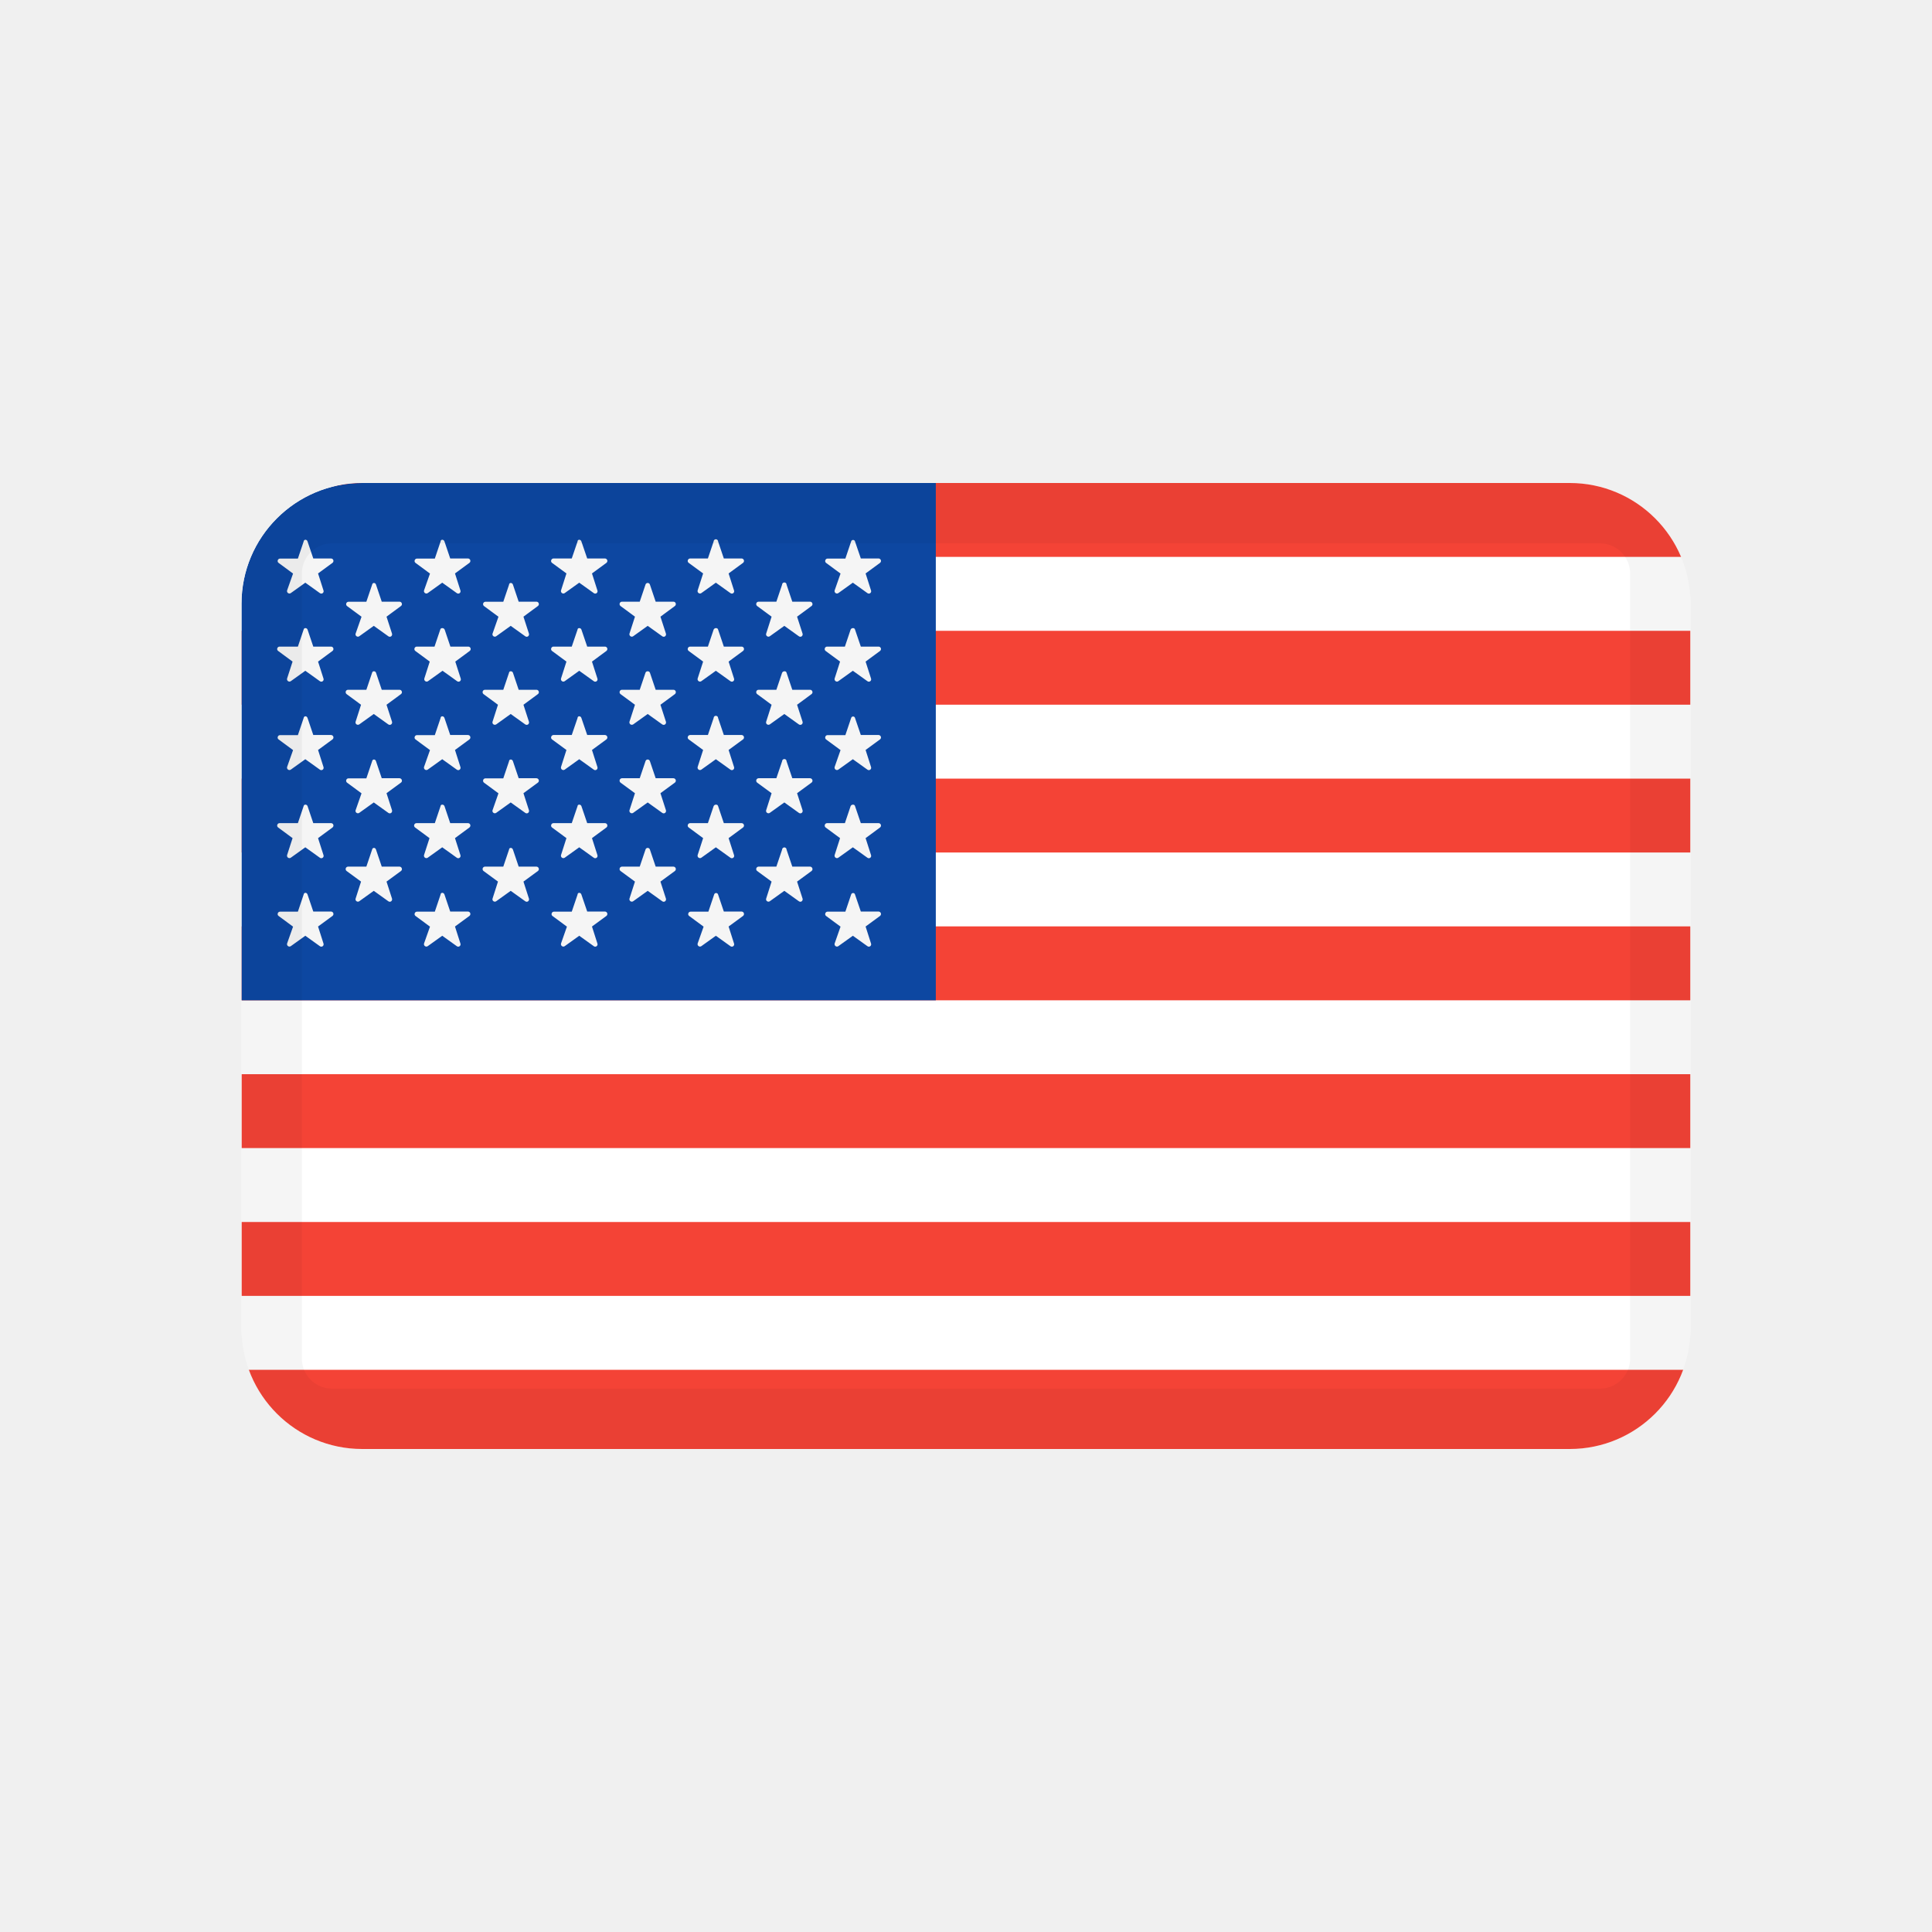
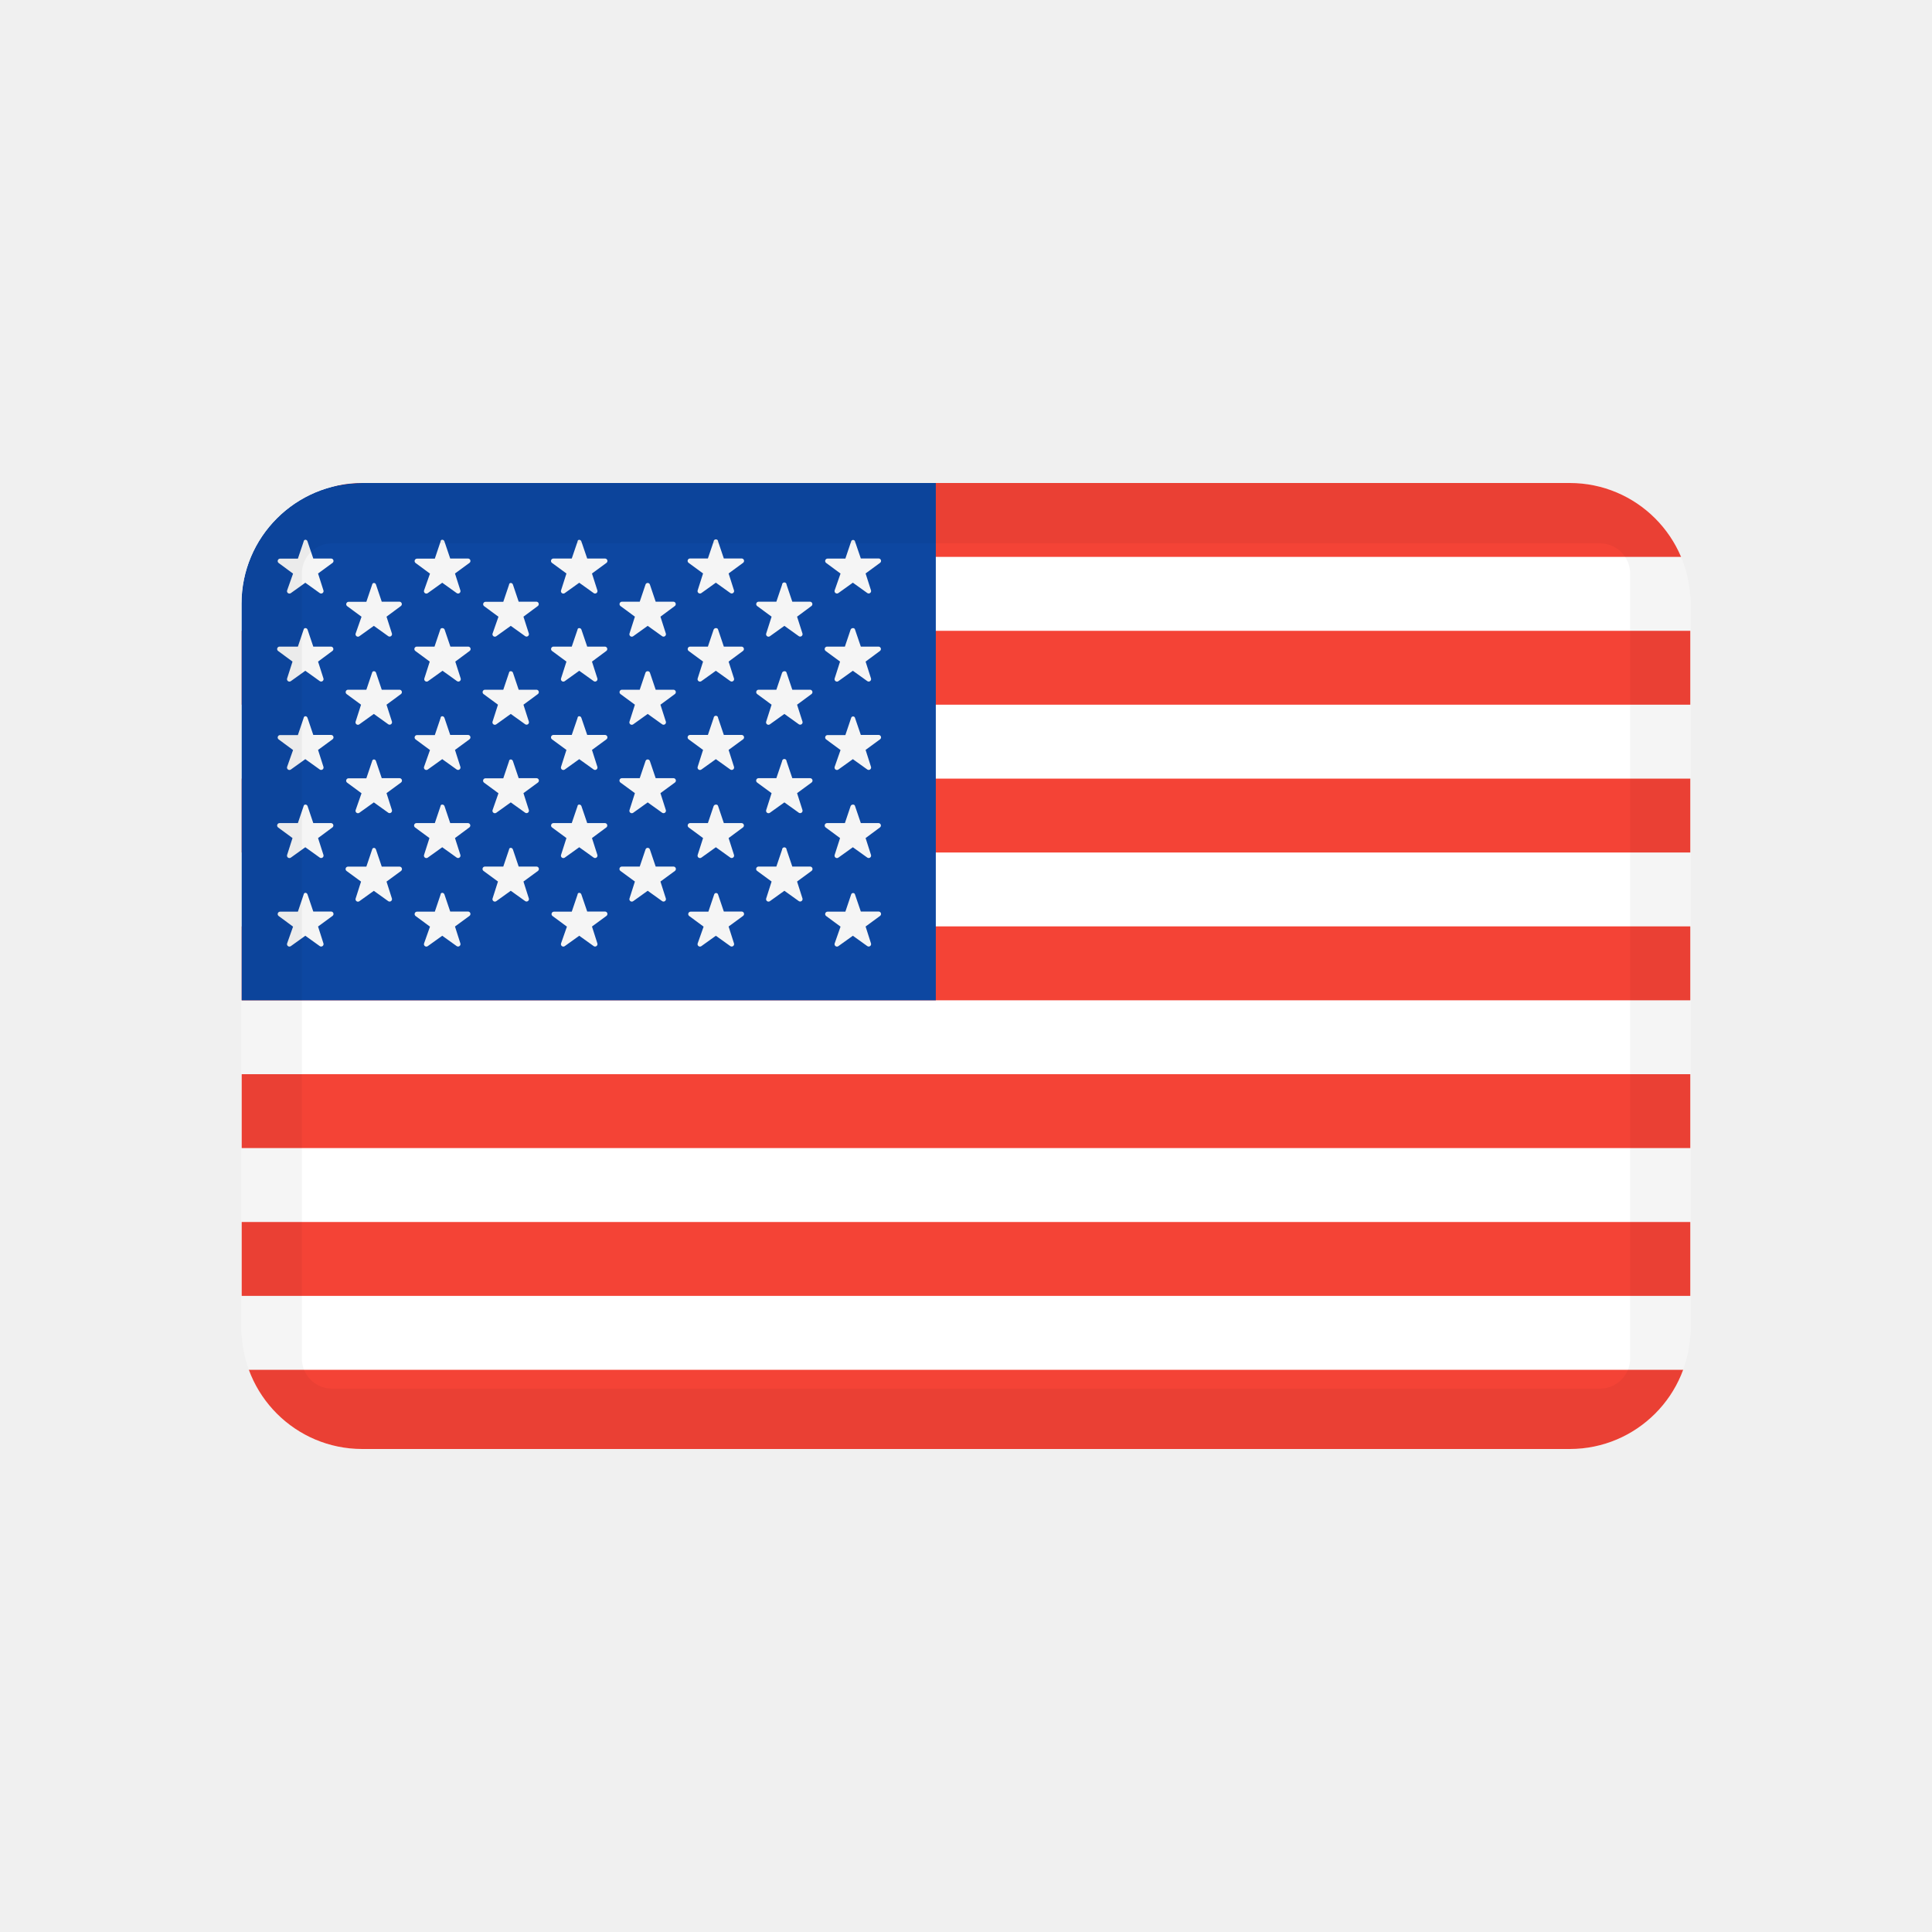
- <svg xmlns="http://www.w3.org/2000/svg" xmlns:xlink="http://www.w3.org/1999/xlink" width="32px" height="32px" viewBox="0 0 32 32" version="1.1">
+ <svg xmlns="http://www.w3.org/2000/svg" xmlns:xlink="http://www.w3.org/1999/xlink" width="32" height="32">
  <defs>
-     <rect id="path-1" x="5.00000397e-08" y="0" width="24" height="16" rx="2" />
+     <rect id="a" x="0" y="0" width="24" height="16" rx="2" />
  </defs>
-   <g id="assets/otc/ic-otcus" stroke="none" stroke-width="1" fill="none" fill-rule="evenodd">
-     <g id="assets/otc/ic-otc">
-       <g id="assets/flags/normal/ic-us-usd" transform="translate(4, 8)">
-         <g id="Group" transform="translate(-0, -0)">
-           <mask id="mask-2" fill="white">
-             <use xlink:href="#path-1" />
-           </mask>
-           <use id="bg" fill="#FFFFFF" fill-rule="nonzero" xlink:href="#path-1" />
-           <path d="M24,14.688 C24,15.413 23.413,16 22.688,16 L1.312,16 C0.587,16 0,15.413 0,14.688 L24,14.688 Z M24,12.24 L24,13.464 L0,13.464 L0,12.24 L24,12.24 Z M24,9.792 L24,11.016 L0,11.016 L0,9.792 L24,9.792 Z M24,7.344 L24,8.568 L0,8.568 L0,7.344 L24,7.344 Z M24,4.896 L24,6.12 L0,6.12 L0,4.896 L24,4.896 Z M24,2.448 L24,3.672 L0,3.672 L0,2.448 L24,2.448 Z M22.776,0 C23.41,0 23.931,0.482 23.994,1.099 L24,1.224 L0.688,1.224 C0.688,0.548 1.236,0 1.912,0 L22.776,0 Z" id="red" fill="#F44336" fill-rule="nonzero" mask="url(#mask-2)" />
-           <path d="M2,0 L11.5,0 L11.5,8.568 L0,8.568 L0,2 C0,0.895 0.895,0 2,0 Z" id="blue" fill="#0D47A1" fill-rule="nonzero" mask="url(#mask-2)" />
-           <path d="M1.094,6.817 L1.189,7.098 L1.484,7.098 C1.501,7.099 1.516,7.11 1.521,7.126 C1.526,7.142 1.521,7.159 1.508,7.17 L1.268,7.346 L1.358,7.628 C1.364,7.644 1.358,7.663 1.344,7.673 C1.33,7.683 1.31,7.682 1.297,7.671 L1.057,7.499 L0.817,7.671 C0.803,7.681 0.785,7.681 0.771,7.671 C0.757,7.662 0.751,7.644 0.755,7.628 L0.854,7.348 L0.614,7.171 C0.6,7.161 0.595,7.143 0.601,7.127 C0.606,7.111 0.621,7.1 0.638,7.1 L0.934,7.1 L1.029,6.818 C1.034,6.778 1.082,6.778 1.094,6.817 Z M10.129,6.791 C10.145,6.791 10.159,6.801 10.162,6.817 L10.258,7.098 L10.553,7.098 C10.57,7.099 10.584,7.11 10.59,7.126 C10.595,7.142 10.59,7.159 10.577,7.17 L10.337,7.346 L10.427,7.628 C10.433,7.644 10.427,7.663 10.413,7.673 C10.398,7.683 10.379,7.682 10.366,7.671 L10.126,7.499 L9.886,7.671 C9.872,7.681 9.853,7.681 9.84,7.671 C9.826,7.662 9.82,7.644 9.824,7.628 L9.922,7.348 L9.682,7.171 C9.669,7.161 9.664,7.143 9.67,7.127 C9.675,7.111 9.69,7.1 9.706,7.1 L10.002,7.1 L10.097,6.818 C10.1,6.803 10.113,6.792 10.129,6.791 Z M7.86,6.791 C7.876,6.791 7.89,6.801 7.894,6.817 L7.989,7.098 L8.284,7.098 C8.301,7.099 8.316,7.11 8.321,7.126 C8.326,7.142 8.321,7.159 8.308,7.17 L8.068,7.346 L8.158,7.628 C8.164,7.644 8.158,7.663 8.144,7.673 C8.13,7.683 8.11,7.682 8.097,7.671 L7.857,7.499 L7.617,7.671 C7.603,7.681 7.585,7.681 7.571,7.671 C7.557,7.662 7.551,7.644 7.555,7.628 L7.654,7.348 L7.414,7.171 C7.4,7.161 7.395,7.143 7.401,7.127 C7.406,7.111 7.421,7.1 7.438,7.1 L7.733,7.1 L7.828,6.818 C7.831,6.803 7.844,6.792 7.86,6.791 Z M3.362,6.817 L3.457,7.098 L3.752,7.098 C3.769,7.099 3.784,7.11 3.789,7.126 C3.794,7.142 3.789,7.159 3.776,7.17 L3.536,7.346 L3.626,7.628 C3.632,7.644 3.626,7.663 3.612,7.673 C3.598,7.683 3.578,7.682 3.565,7.671 L3.325,7.499 L3.085,7.671 C3.071,7.681 3.053,7.681 3.039,7.671 C3.025,7.662 3.019,7.644 3.023,7.628 L3.122,7.348 L2.882,7.171 C2.868,7.161 2.863,7.143 2.869,7.127 C2.874,7.111 2.889,7.1 2.906,7.1 L3.202,7.1 L3.297,6.818 C3.298,6.778 3.35,6.778 3.362,6.817 Z M5.63,6.817 L5.726,7.098 L6.021,7.098 C6.038,7.099 6.052,7.11 6.058,7.126 C6.063,7.142 6.058,7.159 6.045,7.17 L5.805,7.346 L5.895,7.628 C5.901,7.644 5.895,7.663 5.881,7.673 C5.866,7.683 5.847,7.682 5.834,7.671 L5.594,7.499 L5.354,7.671 C5.34,7.681 5.321,7.681 5.308,7.671 C5.294,7.662 5.288,7.644 5.292,7.628 L5.39,7.348 L5.15,7.171 C5.137,7.161 5.132,7.143 5.138,7.127 C5.143,7.111 5.158,7.1 5.174,7.1 L5.47,7.1 L5.566,6.818 C5.566,6.778 5.619,6.778 5.63,6.817 Z M2.228,6.073 L2.323,6.354 L2.618,6.354 C2.635,6.355 2.65,6.366 2.655,6.382 C2.661,6.398 2.656,6.415 2.642,6.426 L2.402,6.602 L2.493,6.884 C2.498,6.9 2.492,6.919 2.478,6.929 C2.464,6.939 2.445,6.938 2.431,6.927 L2.191,6.755 L1.951,6.927 C1.937,6.937 1.919,6.937 1.905,6.927 C1.891,6.918 1.885,6.9 1.89,6.884 L1.98,6.602 L1.74,6.426 C1.727,6.415 1.722,6.398 1.727,6.382 C1.732,6.366 1.747,6.355 1.764,6.354 L2.068,6.354 L2.163,6.073 C2.169,6.034 2.217,6.034 2.228,6.073 Z M9.01,6.041 C9.021,6.048 9.028,6.06 9.028,6.073 L9.123,6.354 L9.418,6.354 C9.435,6.355 9.45,6.366 9.455,6.382 C9.461,6.398 9.456,6.415 9.442,6.426 L9.202,6.602 L9.293,6.884 C9.298,6.9 9.292,6.919 9.278,6.929 C9.264,6.939 9.245,6.938 9.231,6.927 L8.991,6.755 L8.751,6.927 C8.737,6.937 8.719,6.937 8.705,6.927 C8.691,6.918 8.685,6.9 8.69,6.884 L8.78,6.602 L8.54,6.426 C8.527,6.415 8.522,6.398 8.527,6.382 C8.532,6.366 8.547,6.355 8.564,6.354 L8.859,6.354 L8.954,6.073 C8.954,6.06 8.961,6.048 8.973,6.041 C8.984,6.034 8.998,6.034 9.01,6.041 Z M6.765,6.073 L6.86,6.354 L7.155,6.354 C7.172,6.355 7.187,6.366 7.192,6.382 C7.197,6.398 7.192,6.415 7.179,6.426 L6.939,6.602 L7.03,6.884 C7.035,6.9 7.029,6.919 7.015,6.929 C7.001,6.939 6.982,6.938 6.968,6.927 L6.728,6.755 L6.488,6.927 C6.474,6.937 6.456,6.937 6.442,6.927 C6.428,6.918 6.422,6.9 6.426,6.884 L6.517,6.602 L6.277,6.426 C6.264,6.415 6.259,6.398 6.264,6.382 C6.269,6.366 6.284,6.355 6.301,6.354 L6.596,6.354 L6.691,6.073 C6.701,6.034 6.754,6.034 6.765,6.073 Z M4.496,6.073 L4.591,6.354 L4.886,6.354 C4.903,6.355 4.918,6.366 4.923,6.382 C4.929,6.398 4.924,6.415 4.91,6.426 L4.67,6.602 L4.761,6.884 C4.766,6.9 4.76,6.919 4.746,6.929 C4.732,6.939 4.713,6.938 4.699,6.927 L4.459,6.755 L4.219,6.927 C4.205,6.937 4.187,6.937 4.173,6.927 C4.159,6.918 4.153,6.9 4.158,6.884 L4.248,6.602 L4.008,6.426 C3.995,6.415 3.99,6.398 3.995,6.382 C4,6.366 4.015,6.355 4.032,6.354 L4.336,6.354 L4.431,6.073 C4.432,6.034 4.485,6.034 4.496,6.073 Z M3.362,5.352 L3.457,5.634 L3.752,5.634 C3.769,5.634 3.784,5.645 3.789,5.661 C3.794,5.677 3.789,5.694 3.776,5.705 L3.536,5.882 L3.626,6.163 C3.632,6.18 3.626,6.198 3.612,6.208 C3.598,6.218 3.578,6.217 3.565,6.206 L3.325,6.034 L3.085,6.206 C3.071,6.216 3.053,6.216 3.039,6.206 C3.025,6.197 3.019,6.179 3.023,6.163 L3.114,5.882 L2.874,5.705 C2.86,5.694 2.855,5.677 2.861,5.661 C2.866,5.645 2.881,5.634 2.898,5.634 L3.202,5.634 L3.297,5.352 C3.298,5.319 3.35,5.319 3.362,5.352 Z M10.162,5.352 L10.258,5.634 L10.553,5.634 C10.57,5.634 10.584,5.645 10.59,5.661 C10.595,5.677 10.59,5.694 10.577,5.705 L10.337,5.882 L10.427,6.163 C10.433,6.18 10.427,6.198 10.413,6.208 C10.398,6.218 10.379,6.217 10.366,6.206 L10.126,6.034 L9.886,6.206 C9.872,6.216 9.853,6.216 9.84,6.206 C9.826,6.197 9.82,6.179 9.824,6.163 L9.914,5.882 L9.674,5.705 C9.661,5.694 9.656,5.677 9.662,5.661 C9.667,5.645 9.682,5.634 9.698,5.634 L9.994,5.634 L10.089,5.352 C10.103,5.319 10.156,5.319 10.162,5.352 Z M1.094,5.352 L1.189,5.634 L1.484,5.634 C1.501,5.634 1.516,5.645 1.521,5.661 C1.526,5.677 1.521,5.694 1.508,5.705 L1.268,5.882 L1.358,6.163 C1.364,6.18 1.358,6.198 1.344,6.208 C1.33,6.218 1.31,6.217 1.297,6.206 L1.057,6.034 L0.817,6.206 C0.803,6.216 0.785,6.216 0.771,6.206 C0.757,6.197 0.751,6.179 0.755,6.163 L0.846,5.882 L0.606,5.705 C0.592,5.694 0.587,5.677 0.593,5.661 C0.598,5.645 0.613,5.634 0.63,5.634 L0.934,5.634 L1.029,5.352 C1.034,5.319 1.082,5.319 1.094,5.352 Z M7.894,5.352 L7.989,5.634 L8.284,5.634 C8.301,5.634 8.316,5.645 8.321,5.661 C8.326,5.677 8.321,5.694 8.308,5.705 L8.068,5.882 L8.158,6.163 C8.164,6.18 8.158,6.198 8.144,6.208 C8.13,6.218 8.11,6.217 8.097,6.206 L7.857,6.034 L7.617,6.206 C7.603,6.216 7.585,6.216 7.571,6.206 C7.557,6.197 7.551,6.179 7.555,6.163 L7.646,5.882 L7.406,5.705 C7.392,5.694 7.387,5.677 7.393,5.661 C7.398,5.645 7.413,5.634 7.43,5.634 L7.725,5.634 L7.82,5.352 C7.834,5.319 7.887,5.319 7.894,5.352 Z M5.63,5.352 L5.726,5.634 L6.021,5.634 C6.038,5.634 6.052,5.645 6.058,5.661 C6.063,5.677 6.058,5.694 6.045,5.705 L5.805,5.882 L5.895,6.163 C5.901,6.18 5.895,6.198 5.881,6.208 C5.866,6.218 5.847,6.217 5.834,6.206 L5.594,6.034 L5.354,6.206 C5.34,6.216 5.321,6.216 5.308,6.206 C5.294,6.197 5.288,6.179 5.292,6.163 L5.382,5.882 L5.142,5.705 C5.129,5.694 5.124,5.677 5.13,5.661 C5.135,5.645 5.15,5.634 5.166,5.634 L5.47,5.634 L5.566,5.352 C5.566,5.319 5.619,5.319 5.63,5.352 Z M2.228,4.609 L2.323,4.89 L2.618,4.89 C2.635,4.891 2.65,4.902 2.655,4.918 C2.661,4.934 2.656,4.951 2.642,4.962 L2.402,5.138 L2.493,5.42 C2.498,5.436 2.492,5.455 2.478,5.465 C2.464,5.475 2.445,5.474 2.431,5.463 L2.191,5.291 L1.951,5.463 C1.937,5.473 1.919,5.473 1.905,5.463 C1.891,5.454 1.885,5.436 1.89,5.42 L1.988,5.14 L1.748,4.963 C1.735,4.953 1.73,4.935 1.735,4.919 C1.74,4.903 1.755,4.892 1.772,4.892 L2.068,4.892 L2.163,4.61 C2.169,4.57 2.217,4.57 2.228,4.609 Z M8.991,4.572 C9.012,4.572 9.028,4.588 9.028,4.609 L9.123,4.89 L9.418,4.89 C9.435,4.891 9.45,4.902 9.455,4.918 C9.461,4.934 9.456,4.951 9.442,4.962 L9.202,5.138 L9.293,5.42 C9.298,5.436 9.292,5.455 9.278,5.465 C9.264,5.475 9.245,5.474 9.231,5.463 L8.991,5.291 L8.751,5.463 C8.737,5.473 8.719,5.473 8.705,5.463 C8.691,5.454 8.685,5.436 8.69,5.42 L8.78,5.138 L8.54,4.962 C8.527,4.951 8.522,4.934 8.527,4.918 C8.532,4.902 8.547,4.891 8.564,4.89 L8.859,4.89 L8.954,4.609 C8.954,4.588 8.971,4.572 8.991,4.572 Z M6.765,4.609 L6.86,4.89 L7.155,4.89 C7.172,4.891 7.187,4.902 7.192,4.918 C7.197,4.934 7.192,4.951 7.179,4.962 L6.939,5.138 L7.03,5.42 C7.035,5.436 7.029,5.455 7.015,5.465 C7.001,5.475 6.982,5.474 6.968,5.463 L6.728,5.291 L6.488,5.463 C6.474,5.473 6.456,5.473 6.442,5.463 C6.428,5.454 6.422,5.436 6.426,5.42 L6.517,5.138 L6.277,4.962 C6.264,4.951 6.259,4.934 6.264,4.918 C6.269,4.902 6.284,4.891 6.301,4.89 L6.596,4.89 L6.691,4.609 C6.701,4.57 6.754,4.57 6.765,4.609 Z M4.496,4.609 L4.591,4.89 L4.886,4.89 C4.903,4.891 4.918,4.902 4.923,4.918 C4.929,4.934 4.924,4.951 4.91,4.962 L4.67,5.138 L4.761,5.42 C4.766,5.436 4.76,5.455 4.746,5.465 C4.732,5.475 4.713,5.474 4.699,5.463 L4.459,5.291 L4.219,5.463 C4.205,5.473 4.187,5.473 4.173,5.463 C4.159,5.454 4.153,5.436 4.158,5.42 L4.256,5.14 L4.016,4.963 C4.003,4.953 3.998,4.935 4.003,4.919 C4.008,4.903 4.023,4.892 4.04,4.892 L4.336,4.892 L4.431,4.61 C4.432,4.57 4.485,4.57 4.496,4.609 Z M3.362,3.893 L3.457,4.174 L3.752,4.174 C3.769,4.175 3.784,4.186 3.789,4.202 C3.794,4.218 3.789,4.235 3.776,4.246 L3.536,4.422 L3.626,4.704 C3.632,4.72 3.626,4.739 3.612,4.749 C3.598,4.759 3.578,4.758 3.565,4.747 L3.325,4.575 L3.085,4.747 C3.071,4.757 3.053,4.757 3.039,4.747 C3.025,4.738 3.019,4.72 3.023,4.704 L3.122,4.424 L2.882,4.247 C2.868,4.237 2.863,4.219 2.869,4.203 C2.874,4.187 2.889,4.176 2.906,4.176 L3.202,4.176 L3.297,3.894 C3.298,3.854 3.35,3.854 3.362,3.893 Z M10.129,3.867 C10.145,3.867 10.159,3.877 10.162,3.893 L10.258,4.174 L10.553,4.174 C10.57,4.175 10.584,4.186 10.59,4.202 C10.595,4.218 10.59,4.235 10.577,4.246 L10.337,4.422 L10.427,4.704 C10.433,4.72 10.427,4.739 10.413,4.749 C10.398,4.759 10.379,4.758 10.366,4.747 L10.126,4.575 L9.886,4.747 C9.872,4.757 9.853,4.757 9.84,4.747 C9.826,4.738 9.82,4.72 9.824,4.704 L9.922,4.424 L9.682,4.247 C9.669,4.237 9.664,4.219 9.67,4.203 C9.675,4.187 9.69,4.176 9.706,4.176 L10.002,4.176 L10.097,3.894 C10.1,3.879 10.113,3.868 10.129,3.867 Z M7.857,3.856 C7.877,3.856 7.894,3.872 7.894,3.893 L7.989,4.174 L8.284,4.174 C8.301,4.175 8.316,4.186 8.321,4.202 C8.326,4.218 8.321,4.235 8.308,4.246 L8.068,4.422 L8.158,4.704 C8.164,4.72 8.158,4.739 8.144,4.749 C8.13,4.759 8.11,4.758 8.097,4.747 L7.857,4.575 L7.617,4.747 C7.603,4.757 7.585,4.757 7.571,4.747 C7.557,4.738 7.551,4.72 7.555,4.704 L7.646,4.422 L7.406,4.246 C7.392,4.235 7.387,4.218 7.393,4.202 C7.398,4.186 7.413,4.175 7.43,4.174 L7.725,4.174 L7.82,3.893 C7.82,3.872 7.836,3.856 7.857,3.856 Z M1.094,3.893 L1.189,4.174 L1.484,4.174 C1.501,4.175 1.516,4.186 1.521,4.202 C1.526,4.218 1.521,4.235 1.508,4.246 L1.268,4.422 L1.358,4.704 C1.364,4.72 1.358,4.739 1.344,4.749 C1.33,4.759 1.31,4.758 1.297,4.747 L1.057,4.575 L0.817,4.747 C0.803,4.757 0.785,4.757 0.771,4.747 C0.757,4.738 0.751,4.72 0.755,4.704 L0.854,4.424 L0.614,4.247 C0.6,4.237 0.595,4.219 0.601,4.203 C0.606,4.187 0.621,4.176 0.638,4.176 L0.934,4.176 L1.029,3.894 C1.034,3.854 1.082,3.854 1.094,3.893 Z M5.63,3.893 L5.726,4.174 L6.021,4.174 C6.038,4.175 6.052,4.186 6.058,4.202 C6.063,4.218 6.058,4.235 6.045,4.246 L5.805,4.422 L5.895,4.704 C5.901,4.72 5.895,4.739 5.881,4.749 C5.866,4.759 5.847,4.758 5.834,4.747 L5.594,4.575 L5.354,4.747 C5.34,4.757 5.321,4.757 5.308,4.747 C5.294,4.738 5.288,4.72 5.292,4.704 L5.382,4.422 L5.142,4.246 C5.129,4.235 5.124,4.218 5.13,4.202 C5.135,4.186 5.15,4.175 5.166,4.174 L5.47,4.174 L5.566,3.893 C5.566,3.854 5.619,3.854 5.63,3.893 Z M2.228,3.143 L2.323,3.425 L2.618,3.425 C2.635,3.425 2.65,3.436 2.655,3.452 C2.661,3.468 2.656,3.485 2.642,3.496 L2.402,3.673 L2.493,3.954 C2.498,3.971 2.492,3.989 2.478,3.999 C2.464,4.009 2.445,4.008 2.431,3.998 L2.191,3.826 L1.951,3.998 C1.937,4.007 1.919,4.007 1.905,3.998 C1.891,3.988 1.885,3.971 1.89,3.954 L1.98,3.673 L1.74,3.496 C1.727,3.485 1.722,3.468 1.727,3.452 C1.732,3.436 1.747,3.425 1.764,3.425 L2.068,3.425 L2.163,3.143 C2.169,3.11 2.217,3.11 2.228,3.143 Z M6.765,3.143 L6.86,3.425 L7.155,3.425 C7.172,3.425 7.187,3.436 7.192,3.452 C7.197,3.468 7.192,3.485 7.179,3.496 L6.939,3.673 L7.03,3.954 C7.035,3.971 7.029,3.989 7.015,3.999 C7.001,4.009 6.982,4.008 6.968,3.998 L6.728,3.826 L6.488,3.998 C6.474,4.007 6.456,4.007 6.442,3.998 C6.428,3.988 6.422,3.971 6.426,3.954 L6.517,3.673 L6.277,3.496 C6.264,3.485 6.259,3.468 6.264,3.452 C6.269,3.436 6.284,3.425 6.301,3.425 L6.596,3.425 L6.691,3.143 C6.701,3.11 6.754,3.11 6.765,3.143 Z M4.496,3.143 L4.591,3.425 L4.886,3.425 C4.903,3.425 4.918,3.436 4.923,3.452 C4.929,3.468 4.924,3.485 4.91,3.496 L4.67,3.673 L4.761,3.954 C4.766,3.971 4.76,3.989 4.746,3.999 C4.732,4.009 4.713,4.008 4.699,3.998 L4.459,3.826 L4.219,3.998 C4.205,4.007 4.187,4.007 4.173,3.998 C4.159,3.988 4.153,3.971 4.158,3.954 L4.248,3.673 L4.008,3.496 C3.995,3.485 3.99,3.468 3.995,3.452 C4,3.436 4.015,3.425 4.032,3.425 L4.336,3.425 L4.431,3.143 C4.432,3.11 4.485,3.11 4.496,3.143 Z M9.028,3.143 L9.123,3.425 L9.418,3.425 C9.435,3.425 9.45,3.436 9.455,3.452 C9.461,3.468 9.456,3.485 9.442,3.496 L9.202,3.673 L9.293,3.954 C9.298,3.971 9.292,3.989 9.278,3.999 C9.264,4.009 9.245,4.008 9.231,3.998 L8.991,3.826 L8.751,3.998 C8.737,4.007 8.719,4.007 8.705,3.998 C8.691,3.988 8.685,3.971 8.69,3.954 L8.78,3.673 L8.54,3.496 C8.527,3.485 8.522,3.468 8.527,3.452 C8.532,3.436 8.547,3.425 8.564,3.425 L8.859,3.425 L8.954,3.143 C8.969,3.11 9.022,3.11 9.028,3.143 Z M5.63,2.428 L5.726,2.71 L6.021,2.71 C6.038,2.71 6.052,2.721 6.058,2.737 C6.063,2.753 6.058,2.77 6.045,2.781 L5.805,2.958 L5.895,3.239 C5.901,3.256 5.895,3.274 5.881,3.284 C5.866,3.294 5.847,3.293 5.834,3.282 L5.594,3.11 L5.354,3.282 C5.34,3.292 5.321,3.292 5.308,3.282 C5.294,3.273 5.288,3.255 5.292,3.239 L5.382,2.958 L5.142,2.781 C5.129,2.77 5.124,2.753 5.13,2.737 C5.135,2.721 5.15,2.71 5.166,2.71 L5.47,2.71 L5.566,2.428 C5.566,2.395 5.619,2.395 5.63,2.428 Z M1.094,2.428 L1.189,2.71 L1.484,2.71 C1.501,2.71 1.516,2.721 1.521,2.737 C1.526,2.753 1.521,2.77 1.508,2.781 L1.268,2.958 L1.358,3.239 C1.364,3.256 1.358,3.274 1.344,3.284 C1.33,3.294 1.31,3.293 1.297,3.282 L1.057,3.11 L0.817,3.282 C0.803,3.292 0.785,3.292 0.771,3.282 C0.757,3.273 0.751,3.255 0.755,3.239 L0.846,2.958 L0.606,2.781 C0.592,2.77 0.587,2.753 0.593,2.737 C0.598,2.721 0.613,2.71 0.63,2.71 L0.934,2.71 L1.029,2.428 C1.034,2.395 1.082,2.395 1.094,2.428 Z M3.365,2.428 L3.46,2.71 L3.757,2.71 C3.774,2.71 3.788,2.721 3.794,2.737 C3.799,2.753 3.794,2.77 3.781,2.781 L3.541,2.958 L3.631,3.239 C3.637,3.256 3.631,3.274 3.617,3.284 C3.602,3.294 3.583,3.293 3.57,3.282 L3.33,3.11 L3.09,3.282 C3.076,3.292 3.057,3.292 3.044,3.282 C3.03,3.273 3.024,3.255 3.028,3.239 L3.118,2.958 L2.878,2.781 C2.865,2.77 2.86,2.753 2.866,2.737 C2.871,2.721 2.886,2.71 2.902,2.71 L3.197,2.71 L3.292,2.428 C3.298,2.395 3.35,2.395 3.365,2.428 Z M7.894,2.428 L7.989,2.71 L8.284,2.71 C8.301,2.71 8.316,2.721 8.321,2.737 C8.326,2.753 8.321,2.77 8.308,2.781 L8.068,2.958 L8.158,3.239 C8.164,3.256 8.158,3.274 8.144,3.284 C8.13,3.294 8.11,3.293 8.097,3.282 L7.857,3.11 L7.617,3.282 C7.603,3.292 7.585,3.292 7.571,3.282 C7.557,3.273 7.551,3.255 7.555,3.239 L7.646,2.958 L7.406,2.781 C7.392,2.77 7.387,2.753 7.393,2.737 C7.398,2.721 7.413,2.71 7.43,2.71 L7.725,2.71 L7.82,2.428 C7.834,2.395 7.887,2.395 7.894,2.428 Z M10.162,2.428 L10.258,2.71 L10.553,2.71 C10.57,2.71 10.584,2.721 10.59,2.737 C10.595,2.753 10.59,2.77 10.577,2.781 L10.337,2.958 L10.427,3.239 C10.433,3.256 10.427,3.274 10.413,3.284 C10.398,3.294 10.379,3.293 10.366,3.282 L10.126,3.11 L9.886,3.282 C9.872,3.292 9.853,3.292 9.84,3.282 C9.826,3.273 9.82,3.255 9.824,3.239 L9.914,2.958 L9.674,2.781 C9.661,2.77 9.656,2.753 9.662,2.737 C9.667,2.721 9.682,2.71 9.698,2.71 L9.994,2.71 L10.089,2.428 C10.103,2.395 10.156,2.395 10.162,2.428 Z M6.765,1.684 L6.86,1.966 L7.155,1.966 C7.172,1.966 7.187,1.977 7.192,1.993 C7.197,2.009 7.192,2.026 7.179,2.037 L6.939,2.214 L7.03,2.495 C7.035,2.512 7.029,2.53 7.015,2.54 C7.001,2.55 6.982,2.549 6.968,2.538 L6.728,2.366 L6.488,2.538 C6.474,2.548 6.456,2.548 6.442,2.538 C6.428,2.529 6.422,2.511 6.426,2.495 L6.517,2.214 L6.277,2.037 C6.264,2.026 6.259,2.009 6.264,1.993 C6.269,1.977 6.284,1.966 6.301,1.966 L6.596,1.966 L6.691,1.684 C6.701,1.646 6.754,1.646 6.765,1.684 Z M4.496,1.684 L4.591,1.966 L4.886,1.966 C4.903,1.966 4.918,1.977 4.923,1.993 C4.929,2.009 4.924,2.026 4.91,2.037 L4.67,2.214 L4.761,2.495 C4.766,2.512 4.76,2.53 4.746,2.54 C4.732,2.55 4.713,2.549 4.699,2.538 L4.459,2.366 L4.219,2.538 C4.205,2.548 4.187,2.548 4.173,2.538 C4.159,2.529 4.153,2.511 4.158,2.495 L4.256,2.215 L4.016,2.038 C4.003,2.028 3.998,2.01 4.003,1.994 C4.008,1.978 4.023,1.968 4.04,1.967 L4.336,1.967 L4.431,1.686 C4.432,1.646 4.485,1.646 4.496,1.684 Z M2.228,1.684 L2.323,1.966 L2.618,1.966 C2.635,1.966 2.65,1.977 2.655,1.993 C2.661,2.009 2.656,2.026 2.642,2.037 L2.402,2.214 L2.493,2.495 C2.498,2.512 2.492,2.53 2.478,2.54 C2.464,2.55 2.445,2.549 2.431,2.538 L2.191,2.366 L1.951,2.538 C1.937,2.548 1.919,2.548 1.905,2.538 C1.891,2.529 1.885,2.511 1.89,2.495 L1.988,2.215 L1.748,2.038 C1.735,2.028 1.73,2.01 1.735,1.994 C1.74,1.978 1.755,1.968 1.772,1.967 L2.068,1.967 L2.163,1.686 C2.169,1.646 2.217,1.646 2.228,1.684 Z M9.01,1.652 C9.021,1.659 9.028,1.671 9.028,1.684 L9.123,1.966 L9.418,1.966 C9.435,1.966 9.45,1.977 9.455,1.993 C9.461,2.009 9.456,2.026 9.442,2.037 L9.202,2.214 L9.293,2.495 C9.298,2.512 9.292,2.53 9.278,2.54 C9.264,2.55 9.245,2.549 9.231,2.538 L8.991,2.366 L8.751,2.538 C8.737,2.548 8.719,2.548 8.705,2.538 C8.691,2.529 8.685,2.511 8.69,2.495 L8.78,2.214 L8.54,2.037 C8.527,2.026 8.522,2.009 8.527,1.993 C8.532,1.977 8.547,1.966 8.564,1.966 L8.859,1.966 L8.954,1.684 C8.954,1.671 8.961,1.659 8.973,1.652 C8.984,1.646 8.998,1.646 9.01,1.652 Z M1.094,0.969 L1.189,1.25 L1.484,1.25 C1.501,1.251 1.516,1.262 1.521,1.278 C1.526,1.294 1.521,1.311 1.508,1.322 L1.268,1.498 L1.358,1.78 C1.364,1.796 1.358,1.815 1.344,1.825 C1.33,1.835 1.31,1.834 1.297,1.823 L1.057,1.651 L0.817,1.823 C0.803,1.833 0.785,1.833 0.771,1.823 C0.757,1.814 0.751,1.796 0.755,1.78 L0.854,1.5 L0.614,1.323 C0.6,1.313 0.595,1.295 0.601,1.279 C0.606,1.263 0.621,1.252 0.638,1.252 L0.934,1.252 L1.029,0.97 C1.034,0.93 1.082,0.93 1.094,0.969 Z M3.362,0.969 L3.457,1.25 L3.752,1.25 C3.769,1.251 3.784,1.262 3.789,1.278 C3.794,1.294 3.789,1.311 3.776,1.322 L3.536,1.498 L3.626,1.78 C3.632,1.796 3.626,1.815 3.612,1.825 C3.598,1.835 3.578,1.834 3.565,1.823 L3.325,1.651 L3.085,1.823 C3.071,1.833 3.053,1.833 3.039,1.823 C3.025,1.814 3.019,1.796 3.023,1.78 L3.122,1.5 L2.882,1.323 C2.868,1.313 2.863,1.295 2.869,1.279 C2.874,1.263 2.889,1.252 2.906,1.252 L3.202,1.252 L3.297,0.97 C3.298,0.93 3.35,0.93 3.362,0.969 Z M5.63,0.969 L5.726,1.25 L6.021,1.25 C6.038,1.251 6.052,1.262 6.058,1.278 C6.063,1.294 6.058,1.311 6.045,1.322 L5.805,1.498 L5.895,1.78 C5.901,1.796 5.895,1.815 5.881,1.825 C5.866,1.835 5.847,1.834 5.834,1.823 L5.594,1.651 L5.354,1.823 C5.34,1.833 5.321,1.833 5.308,1.823 C5.294,1.814 5.288,1.796 5.292,1.78 L5.382,1.498 L5.142,1.322 C5.129,1.311 5.124,1.294 5.13,1.278 C5.135,1.262 5.15,1.251 5.166,1.25 L5.47,1.25 L5.566,0.969 C5.566,0.93 5.619,0.93 5.63,0.969 Z M7.875,0.937 C7.887,0.944 7.894,0.956 7.894,0.969 L7.989,1.25 L8.284,1.25 C8.301,1.251 8.316,1.262 8.321,1.278 C8.326,1.294 8.321,1.311 8.308,1.322 L8.068,1.498 L8.158,1.78 C8.164,1.796 8.158,1.815 8.144,1.825 C8.13,1.835 8.11,1.834 8.097,1.823 L7.857,1.651 L7.617,1.823 C7.603,1.833 7.585,1.833 7.571,1.823 C7.557,1.814 7.551,1.796 7.555,1.78 L7.646,1.498 L7.406,1.322 C7.392,1.311 7.387,1.294 7.393,1.278 C7.398,1.262 7.413,1.251 7.43,1.25 L7.725,1.25 L7.82,0.969 C7.82,0.956 7.827,0.944 7.838,0.937 C7.85,0.93 7.864,0.93 7.875,0.937 Z M10.129,0.943 C10.145,0.943 10.159,0.953 10.162,0.969 L10.258,1.25 L10.553,1.25 C10.57,1.251 10.584,1.262 10.59,1.278 C10.595,1.294 10.59,1.311 10.577,1.322 L10.337,1.498 L10.427,1.78 C10.433,1.796 10.427,1.815 10.413,1.825 C10.398,1.835 10.379,1.834 10.366,1.823 L10.126,1.651 L9.886,1.823 C9.872,1.833 9.853,1.833 9.84,1.823 C9.826,1.814 9.82,1.796 9.824,1.78 L9.922,1.5 L9.682,1.323 C9.669,1.313 9.664,1.295 9.67,1.279 C9.675,1.263 9.69,1.252 9.706,1.252 L10.002,1.252 L10.097,0.97 C10.1,0.955 10.113,0.944 10.129,0.943 Z" id="star" fill="#F5F5F5" fill-rule="nonzero" mask="url(#mask-2)" />
-           <rect id="border" stroke-opacity="0.04" stroke="#000000" fill-rule="nonzero" mask="url(#mask-2)" x="0.5" y="0.5" width="23" height="15" rx="1" />
-         </g>
-       </g>
-     </g>
+   <g transform="translate(4 8)" fill="none" fill-rule="evenodd">
+     <mask id="b" fill="#fff">
+       <use xlink:href="#a" />
+     </mask>
+     <use fill="#FFF" fill-rule="nonzero" xlink:href="#a" />
+     <path d="M24 14.688c0 .725-.587 1.312-1.312 1.312H1.312A1.312 1.312 0 010 14.688h24zm0-2.448v1.224H0V12.24h24zm0-2.448v1.224H0V9.792h24zm0-2.448v1.224H0V7.344h24zm0-2.448V6.12H0V4.896h24zm0-2.448v1.224H0V2.448h24zM22.776 0c.634 0 1.155.482 1.218 1.099l.006.125H.688C.688.548 1.236 0 1.912 0h20.864z" fill="#F44336" fill-rule="nonzero" mask="url(#b)" />
+     <path d="M2 0h9.5v8.568H0V2a2 2 0 012-2z" fill="#0D47A1" fill-rule="nonzero" mask="url(#b)" />
+     <path d="M1.094 6.817l.095.281h.295a.04.04 0 01.024.072l-.24.176.09.282a.04.04 0 01-.061.043l-.24-.172-.24.172a.04.04 0 01-.062-.043l.099-.28-.24-.177A.04.04 0 01.638 7.1h.296l.095-.282c.005-.04.053-.04.065-.001zm9.035-.026c.016 0 .03.01.033.026l.096.281h.295a.04.04 0 01.024.072l-.24.176.09.282a.04.04 0 01-.061.043l-.24-.172-.24.172a.04.04 0 01-.062-.043l.098-.28-.24-.177a.04.04 0 01.024-.071h.296l.095-.282a.034.034 0 01.032-.027zm-2.269 0c.016 0 .03.01.034.026l.095.281h.295a.04.04 0 01.024.072l-.24.176.09.282a.04.04 0 01-.061.043l-.24-.172-.24.172a.04.04 0 01-.062-.043l.099-.28-.24-.177a.04.04 0 01.024-.071h.295l.095-.282a.034.034 0 01.032-.027zm-4.498.026l.095.281h.295a.04.04 0 01.024.072l-.24.176.09.282a.04.04 0 01-.061.043l-.24-.172-.24.172a.04.04 0 01-.062-.043l.099-.28-.24-.177a.04.04 0 01.024-.071h.296l.095-.282c0-.04.053-.04.065-.001zm2.268 0l.096.281h.295a.04.04 0 01.024.072l-.24.176.09.282a.04.04 0 01-.061.043l-.24-.172-.24.172a.04.04 0 01-.062-.043l.098-.28-.24-.177a.04.04 0 01.024-.071h.296l.096-.282c0-.04.053-.04.064-.001zm-3.402-.744l.095.281h.295a.04.04 0 01.024.072l-.24.176.09.282a.04.04 0 01-.06.043l-.24-.172-.24.172a.04.04 0 01-.062-.043l.09-.282-.24-.176a.04.04 0 01.024-.072h.304l.095-.281c.006-.039.054-.039.065 0zM9.01 6.04a.037.037 0 01.018.032l.095.281h.295a.04.04 0 01.024.072l-.24.176.09.282a.04.04 0 01-.06.043l-.24-.172-.24.172a.04.04 0 01-.062-.043l.09-.282-.24-.176a.04.04 0 01.024-.072h.295l.095-.281a.037.037 0 01.056-.032zm-2.245.032l.095.281h.295a.04.04 0 01.024.072l-.24.176.09.282a.04.04 0 01-.061.043l-.24-.172-.24.172a.04.04 0 01-.062-.043l.09-.282-.24-.176a.04.04 0 01.025-.072h.295l.095-.281c.01-.039.063-.039.074 0zm-2.269 0l.095.281h.295a.04.04 0 01.024.072l-.24.176.09.282a.04.04 0 01-.06.043l-.24-.172-.24.172a.04.04 0 01-.062-.043l.09-.282-.24-.176a.04.04 0 01.024-.072h.304l.095-.281c.001-.039.054-.039.065 0zm-1.134-.721l.095.282h.295a.04.04 0 01.024.07l-.24.178.09.281a.04.04 0 01-.061.043l-.24-.172-.24.172a.04.04 0 01-.062-.043l.09-.281-.24-.177a.04.04 0 01.025-.071h.304l.095-.282c0-.033.053-.033.065 0zm6.8 0l.096.282h.295a.04.04 0 01.024.07l-.24.178.09.281a.04.04 0 01-.061.043l-.24-.172-.24.172a.04.04 0 01-.062-.043l.09-.281-.24-.177a.04.04 0 01.024-.071h.296l.095-.282c.014-.033.067-.033.073 0zm-9.068 0l.095.282h.295a.04.04 0 01.024.07l-.24.178.09.281a.04.04 0 01-.061.043l-.24-.172-.24.172a.04.04 0 01-.062-.043l.09-.281-.24-.177a.04.04 0 01.025-.071h.304l.095-.282c.005-.033.053-.033.065 0zm6.8 0l.095.282h.295a.04.04 0 01.024.07l-.24.178.09.281a.04.04 0 01-.061.043l-.24-.172-.24.172a.04.04 0 01-.062-.043l.09-.281-.24-.177a.04.04 0 01.025-.071h.295l.095-.282c.014-.033.067-.033.074 0zm-2.264 0l.096.282h.295a.04.04 0 01.024.07l-.24.178.09.281a.04.04 0 01-.061.043l-.24-.172-.24.172a.04.04 0 01-.062-.043l.09-.281-.24-.177a.04.04 0 01.024-.071h.304l.096-.282c0-.033.053-.033.064 0zm-3.402-.743l.095.281h.295a.04.04 0 01.024.072l-.24.176.09.282a.04.04 0 01-.06.043l-.24-.172-.24.172a.04.04 0 01-.062-.043l.098-.28-.24-.177a.04.04 0 01.024-.071h.296l.095-.282c.006-.04.054-.04.065-.001zm6.763-.037c.02 0 .037.016.037.037l.095.281h.295a.04.04 0 01.024.072l-.24.176.09.282a.04.04 0 01-.06.043l-.24-.172-.24.172a.04.04 0 01-.062-.043l.09-.282-.24-.176a.04.04 0 01.024-.072h.295l.095-.281c0-.02.017-.037.037-.037zm-2.226.037l.095.281h.295a.04.04 0 01.024.072l-.24.176.09.282a.04.04 0 01-.061.043l-.24-.172-.24.172a.04.04 0 01-.062-.043l.09-.282-.24-.176a.04.04 0 01.025-.072h.295l.095-.281c.01-.039.063-.039.074 0zm-2.269 0l.095.281h.295a.04.04 0 01.024.072l-.24.176.09.282a.04.04 0 01-.06.043l-.24-.172-.24.172a.04.04 0 01-.062-.043l.098-.28-.24-.177a.04.04 0 01.024-.071h.296l.095-.282c.001-.04.054-.04.065-.001zm-1.134-.716l.095.281h.295a.04.04 0 01.024.072l-.24.176.09.282a.04.04 0 01-.061.043l-.24-.172-.24.172a.04.04 0 01-.062-.043l.099-.28-.24-.177a.04.04 0 01.024-.071h.296l.095-.282c0-.04.053-.04.065-.001zm6.767-.026c.016 0 .03.01.033.026l.096.281h.295a.04.04 0 01.024.072l-.24.176.09.282a.04.04 0 01-.061.043l-.24-.172-.24.172a.04.04 0 01-.062-.043l.098-.28-.24-.177a.04.04 0 01.024-.071h.296l.095-.282a.034.034 0 01.032-.027zm-2.272-.011c.02 0 .037.016.037.037l.095.281h.295a.04.04 0 01.024.072l-.24.176.09.282a.04.04 0 01-.061.043l-.24-.172-.24.172a.04.04 0 01-.062-.043l.09-.282-.24-.176a.04.04 0 01.025-.072h.295l.095-.281c0-.02.016-.037.037-.037zm-6.763.037l.095.281h.295a.04.04 0 01.024.072l-.24.176.09.282a.04.04 0 01-.061.043l-.24-.172-.24.172a.04.04 0 01-.062-.043l.099-.28-.24-.177a.04.04 0 01.024-.071h.296l.095-.282c.005-.04.053-.04.065-.001zm4.536 0l.096.281h.295a.04.04 0 01.024.072l-.24.176.09.282a.04.04 0 01-.061.043l-.24-.172-.24.172a.04.04 0 01-.062-.043l.09-.282-.24-.176a.04.04 0 01.024-.072h.304l.096-.281c0-.039.053-.039.064 0zm-3.402-.75l.095.282h.295a.04.04 0 01.024.071l-.24.177.09.281a.04.04 0 01-.06.044l-.24-.172-.24.172a.04.04 0 01-.062-.044l.09-.281-.24-.177a.04.04 0 01.024-.071h.304l.095-.282c.006-.033.054-.033.065 0zm4.537 0l.095.282h.295a.04.04 0 01.024.071l-.24.177.09.281a.04.04 0 01-.061.044l-.24-.172-.24.172a.04.04 0 01-.062-.044l.09-.281-.24-.177a.04.04 0 01.025-.071h.295l.095-.282c.01-.033.063-.033.074 0zm-2.269 0l.095.282h.295a.04.04 0 01.024.071l-.24.177.09.281a.04.04 0 01-.06.044l-.24-.172-.24.172a.04.04 0 01-.062-.044l.09-.281-.24-.177a.04.04 0 01.024-.071h.304l.095-.282c.001-.033.054-.033.065 0zm4.532 0l.095.282h.295a.04.04 0 01.024.071l-.24.177.09.281a.04.04 0 01-.06.044l-.24-.172-.24.172a.04.04 0 01-.062-.044l.09-.281-.24-.177a.04.04 0 01.024-.071h.295l.095-.282c.015-.033.068-.033.074 0zM5.63 2.428l.096.282h.295a.04.04 0 01.024.07l-.24.178.09.281a.04.04 0 01-.061.043l-.24-.172-.24.172a.04.04 0 01-.062-.043l.09-.281-.24-.177a.04.04 0 01.024-.071h.304l.096-.282c0-.033.053-.033.064 0zm-4.536 0l.095.282h.295a.04.04 0 01.024.07l-.24.178.09.281a.04.04 0 01-.061.043l-.24-.172-.24.172a.04.04 0 01-.062-.043l.09-.281-.24-.177A.04.04 0 01.63 2.71h.304l.095-.282c.005-.033.053-.033.065 0zm2.27 0l.096.282h.297a.04.04 0 01.024.07l-.24.178.09.281a.04.04 0 01-.061.043l-.24-.172-.24.172a.04.04 0 01-.062-.043l.09-.281-.24-.177a.04.04 0 01.024-.071h.295l.095-.282c.006-.033.058-.033.073 0zm4.53 0l.095.282h.295a.04.04 0 01.024.07l-.24.178.09.281a.04.04 0 01-.061.043l-.24-.172-.24.172a.04.04 0 01-.062-.043l.09-.281-.24-.177a.04.04 0 01.025-.071h.295l.095-.282c.014-.033.067-.033.074 0zm2.268 0l.096.282h.295a.04.04 0 01.024.07l-.24.178.09.281a.04.04 0 01-.061.043l-.24-.172-.24.172a.04.04 0 01-.062-.043l.09-.281-.24-.177a.04.04 0 01.024-.071h.296l.095-.282c.014-.033.067-.033.073 0zm-3.397-.744l.095.282h.295a.04.04 0 01.024.07l-.24.178.09.281a.04.04 0 01-.061.043l-.24-.172-.24.172a.04.04 0 01-.062-.043l.09-.281-.24-.177a.04.04 0 01.025-.071h.295l.095-.282c.01-.038.063-.038.074 0zm-2.269 0l.095.282h.295a.04.04 0 01.024.07l-.24.178.09.281a.04.04 0 01-.06.043l-.24-.172-.24.172a.04.04 0 01-.062-.043l.098-.28-.24-.177a.04.04 0 01.024-.07h.296l.095-.282c.001-.04.054-.04.065-.002zm-2.268 0l.095.282h.295a.04.04 0 01.024.07l-.24.178.09.281a.04.04 0 01-.06.043l-.24-.172-.24.172a.04.04 0 01-.062-.043l.098-.28-.24-.177a.04.04 0 01.024-.07h.296l.095-.282c.006-.04.054-.04.065-.002zm6.782-.032a.037.037 0 01.018.032l.095.282h.295a.04.04 0 01.024.07l-.24.178.09.281a.04.04 0 01-.06.043l-.24-.172-.24.172a.04.04 0 01-.062-.043l.09-.281-.24-.177a.04.04 0 01.024-.071h.295l.095-.282a.037.037 0 01.056-.032zM1.094.97l.095.281h.295a.04.04 0 01.024.072l-.24.176.09.282a.04.04 0 01-.061.043l-.24-.172-.24.172a.04.04 0 01-.062-.043l.099-.28-.24-.177a.04.04 0 01.024-.071h.296L1.029.97c.005-.04.053-.04.065-.001zm2.268 0l.095.281h.295a.04.04 0 01.024.072l-.24.176.09.282a.04.04 0 01-.061.043l-.24-.172-.24.172a.04.04 0 01-.062-.043l.099-.28-.24-.177a.04.04 0 01.024-.071h.296L3.297.97c0-.04.053-.04.065-.001zm2.268 0l.096.281h.295a.04.04 0 01.024.072l-.24.176.09.282a.04.04 0 01-.061.043l-.24-.172-.24.172a.04.04 0 01-.062-.043l.09-.282-.24-.176a.04.04 0 01.024-.072h.304L5.566.97c0-.039.053-.039.064 0zM7.875.937a.037.037 0 01.019.032l.095.281h.295a.04.04 0 01.024.072l-.24.176.09.282a.04.04 0 01-.061.043l-.24-.172-.24.172a.04.04 0 01-.062-.043l.09-.282-.24-.176a.04.04 0 01.025-.072h.295L7.82.97a.037.037 0 01.055-.032zm2.254.006c.016 0 .03.01.033.026l.096.281h.295a.04.04 0 01.024.072l-.24.176.09.282a.04.04 0 01-.061.043l-.24-.172-.24.172a.04.04 0 01-.062-.043l.098-.28-.24-.177a.04.04 0 01.024-.071h.296l.095-.282a.034.034 0 01.032-.027z" fill="#F5F5F5" fill-rule="nonzero" mask="url(#b)" />
+     <rect stroke-opacity=".04" stroke="#000" fill-rule="nonzero" mask="url(#b)" x=".5" y=".5" width="23" height="15" rx="1" />
  </g>
</svg>
